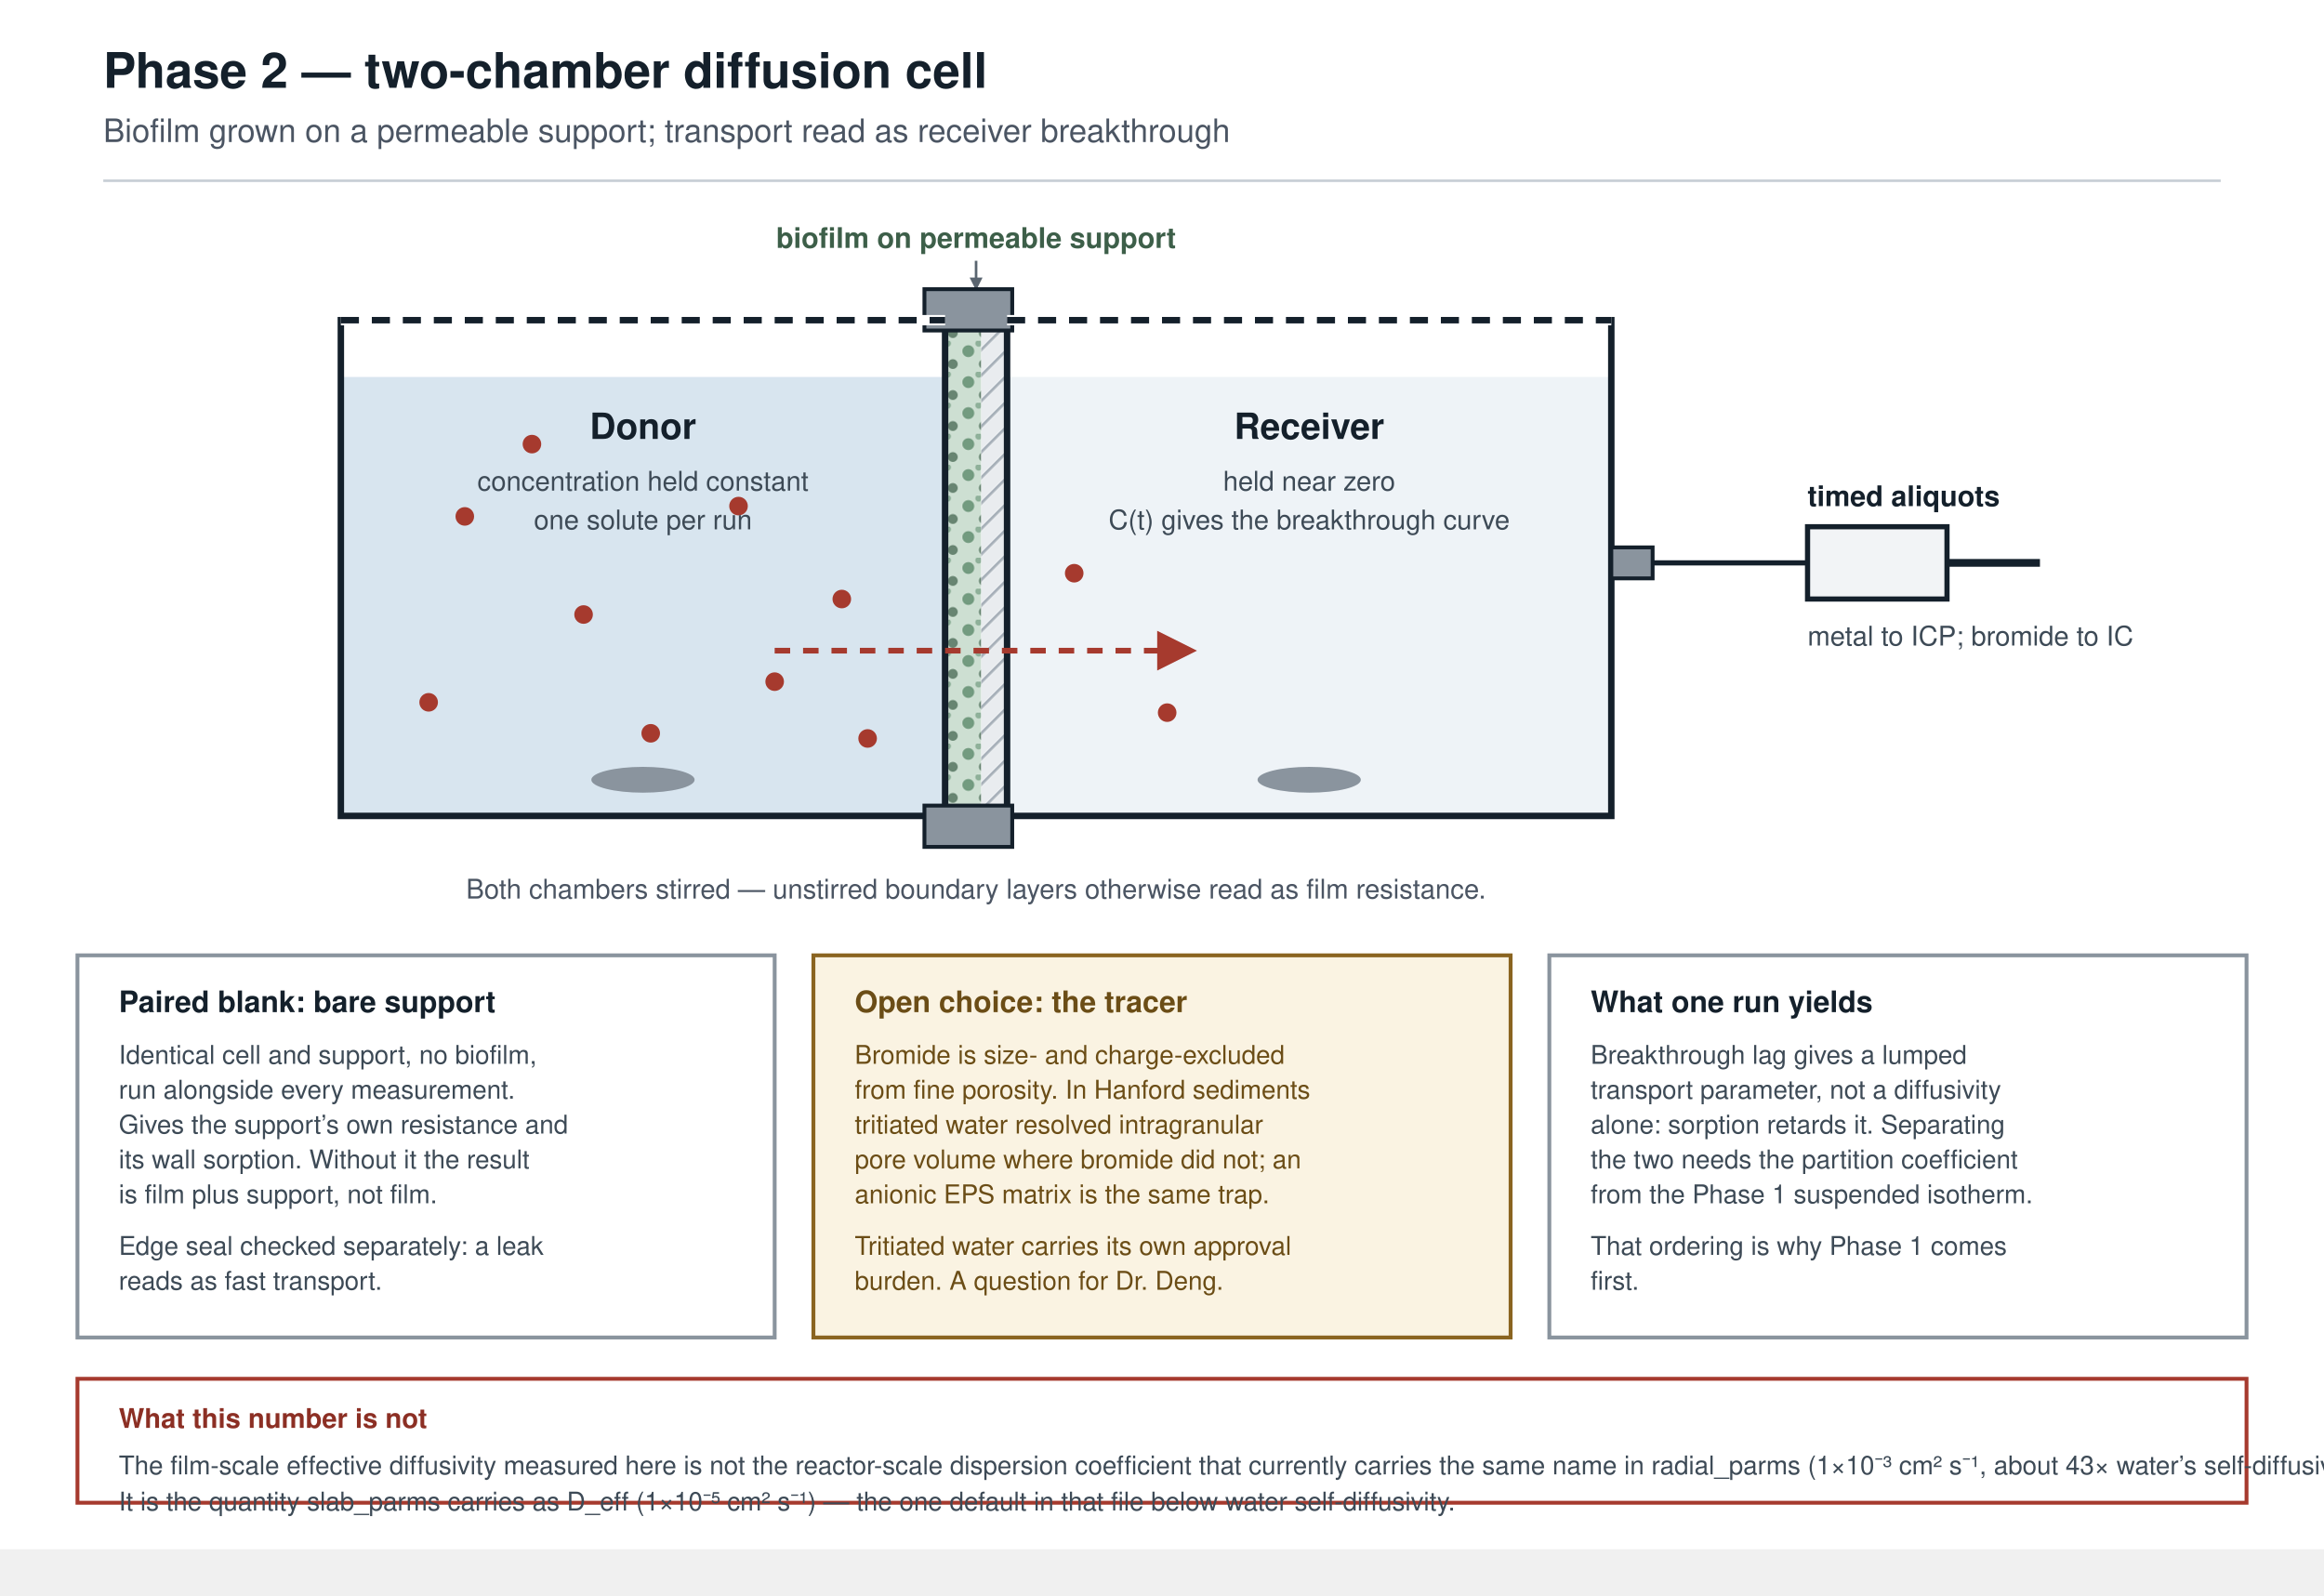
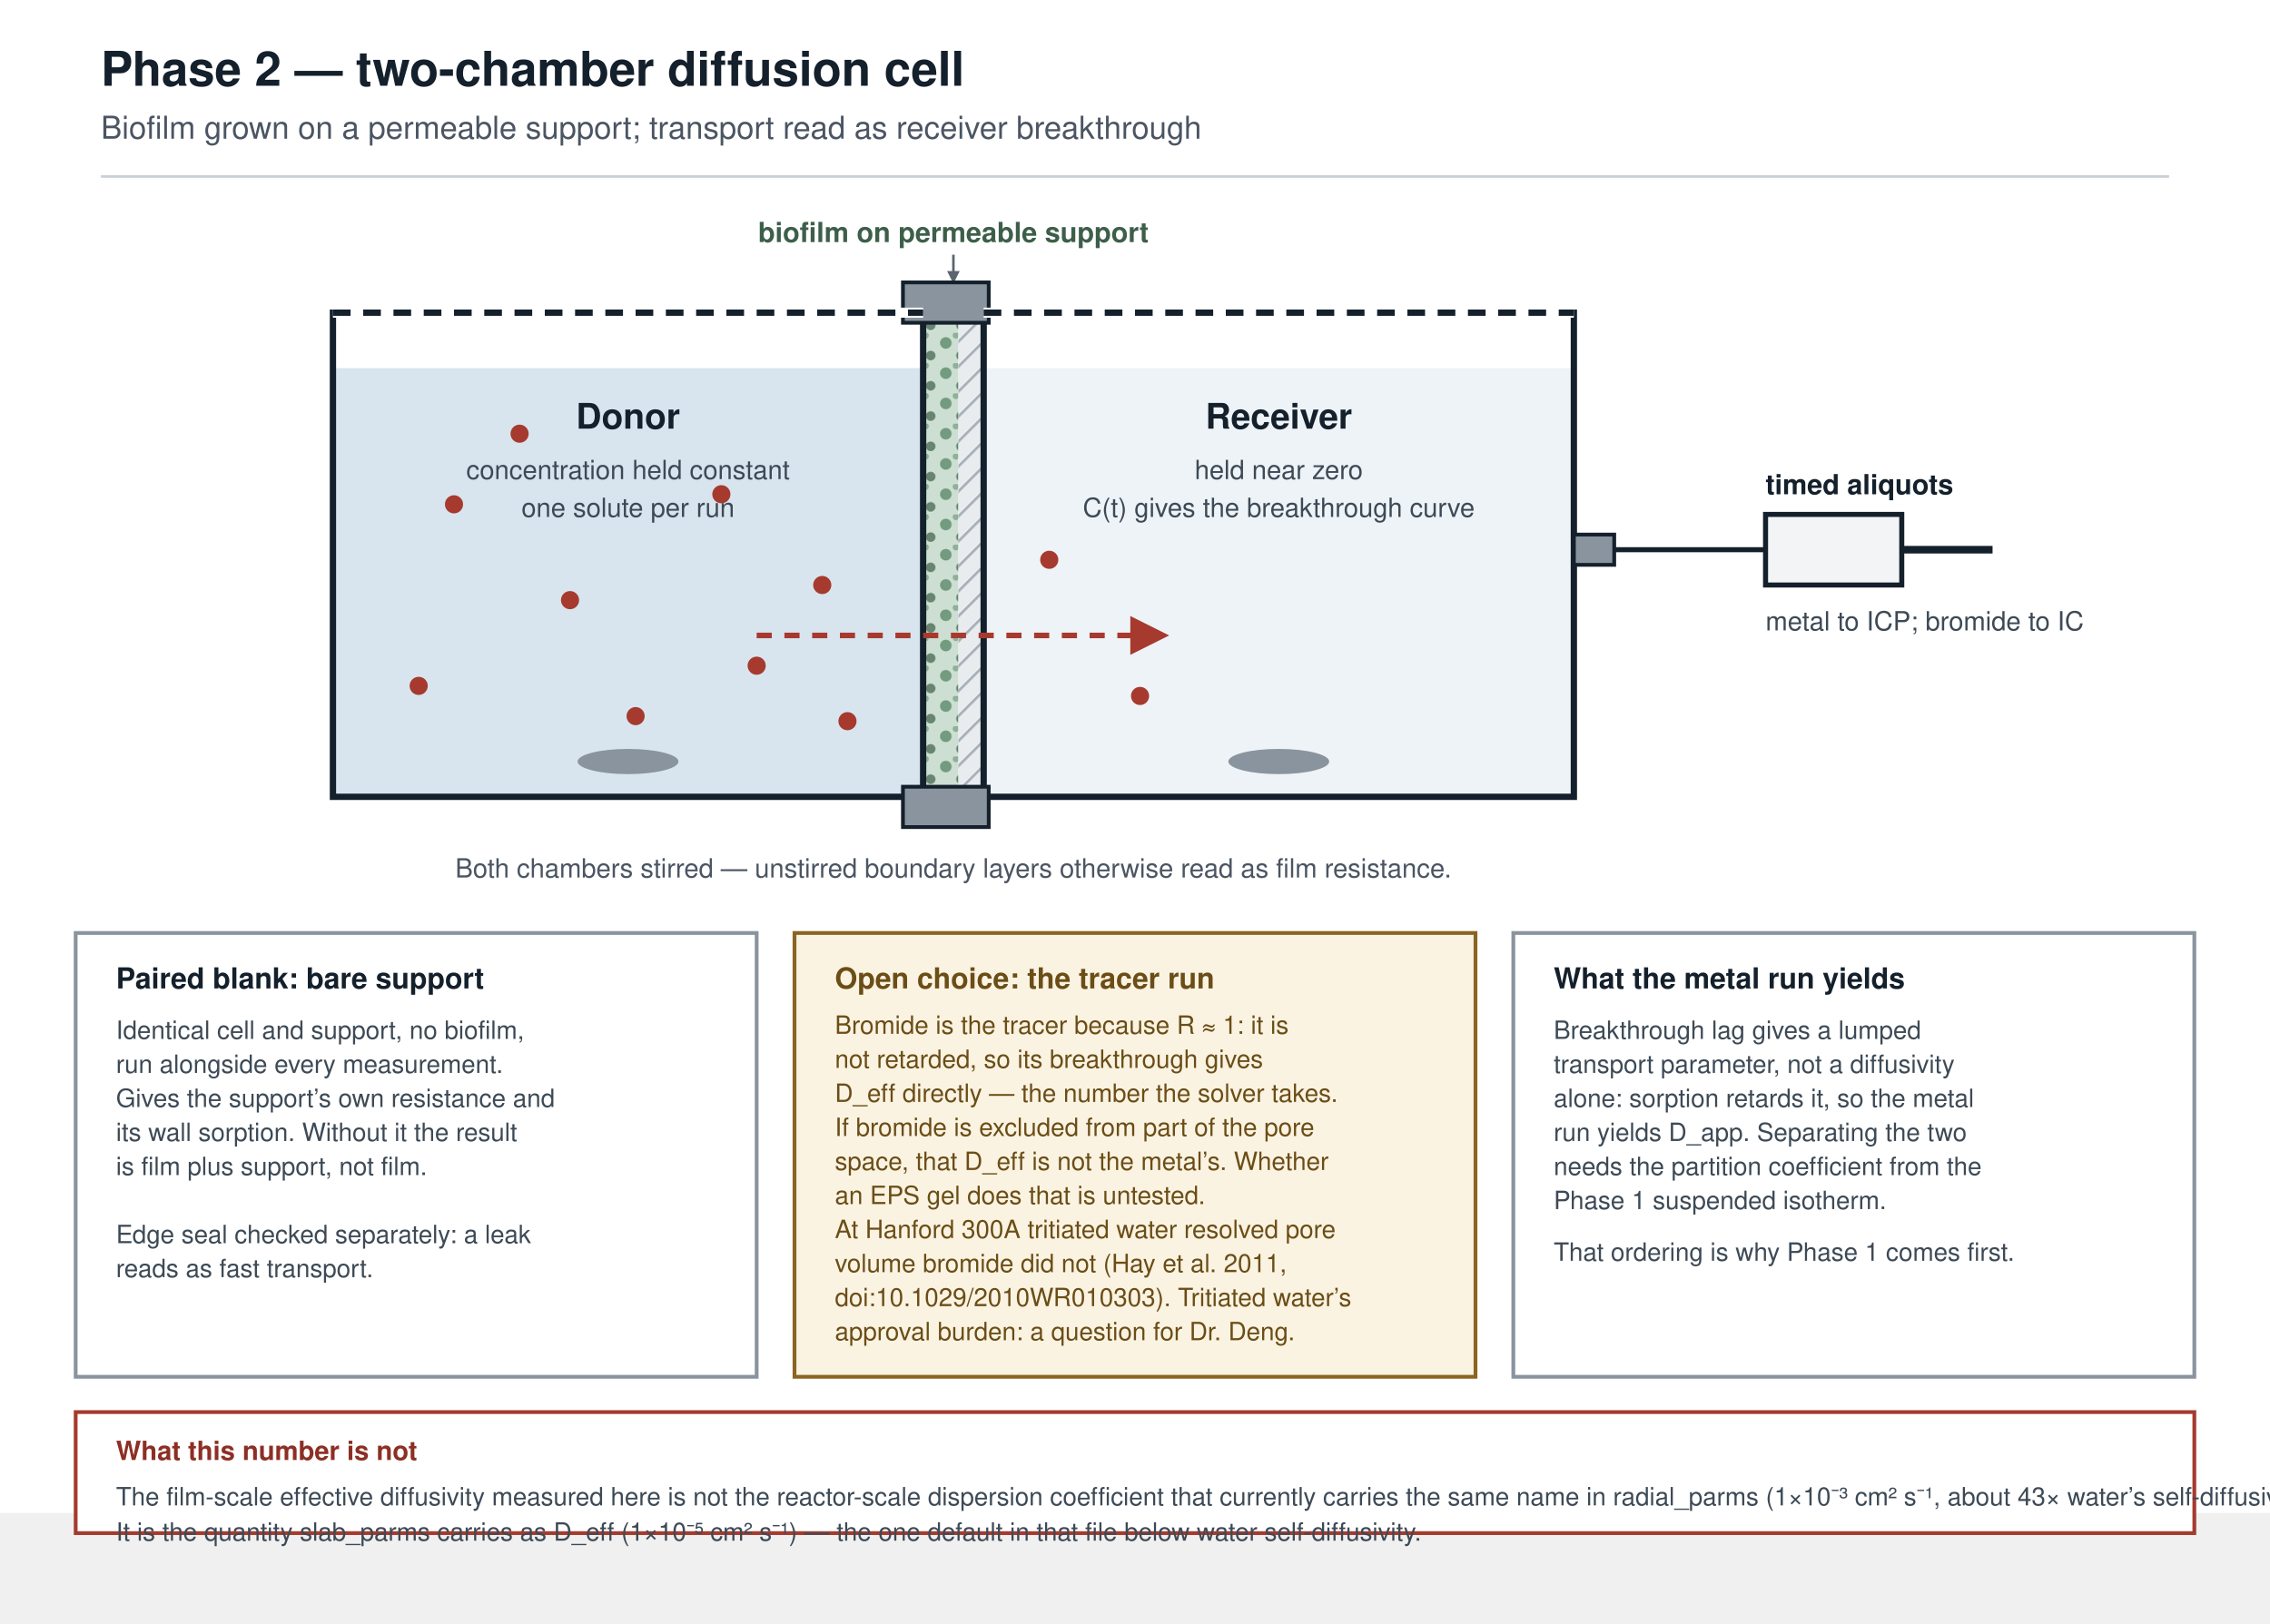
- <svg xmlns="http://www.w3.org/2000/svg" viewBox="0 0 900 618" font-family="Helvetica Neue, Helvetica, Arial, sans-serif">
+ <svg xmlns="http://www.w3.org/2000/svg" viewBox="0 0 900 644" font-family="Helvetica Neue, Helvetica, Arial, sans-serif">
  <defs>
    <marker id="flux" viewBox="0 0 10 10" refX="9" refY="5" markerWidth="7" markerHeight="7" orient="auto-start-reverse">
      <path d="M0 0 L10 5 L0 10 z" fill="#a63a2e" />
    </marker>
    <marker id="lead" viewBox="0 0 10 10" refX="9" refY="5" markerWidth="5" markerHeight="5" orient="auto-start-reverse">
      <path d="M0 0 L10 5 L0 10 z" fill="#5a6570" />
    </marker>
    <pattern id="film" width="12" height="12" patternUnits="userSpaceOnUse">
      <rect width="12" height="12" fill="#cddfd2" />
      <circle cx="3" cy="4" r="2.3" fill="#5d8a6c" opacity="0.8" />
      <circle cx="9" cy="9" r="1.9" fill="#3d5f49" opacity="0.7" />
      <circle cx="7" cy="1" r="1.3" fill="#5d8a6c" opacity="0.55" />
    </pattern>
    <pattern id="mem" width="7" height="7" patternUnits="userSpaceOnUse" patternTransform="rotate(45)">
      <rect width="7" height="7" fill="#e9ecef" />
      <line x1="0" y1="0" x2="0" y2="7" stroke="#a8b1ba" stroke-width="2" />
    </pattern>
  </defs>
  <rect width="900" height="600" fill="#ffffff" />
  <text x="40" y="34" font-size="19" font-weight="600" fill="#14202b">Phase 2 — two-chamber diffusion cell</text>
  <text x="40" y="55" font-size="12.5" fill="#4b5563">Biofilm grown on a permeable support; transport read as receiver breakthrough</text>
  <line x1="40" y1="70" x2="860" y2="70" stroke="#c8cfd6" stroke-width="1" />
  <text x="378" y="96" font-size="11" font-weight="600" text-anchor="middle" fill="#3d5f49">biofilm on permeable support</text>
  <line x1="378" y1="101" x2="378" y2="112" stroke="#5a6570" stroke-width="1" marker-end="url(#lead)" />
  <rect x="132" y="146" width="234" height="170" fill="#d8e5ef" />
  <rect x="390" y="146" width="234" height="170" fill="#eef3f7" />
  <rect x="366" y="124" width="14" height="192" fill="url(#film)" />
  <rect x="380" y="124" width="10" height="192" fill="url(#mem)" />
  <rect x="132" y="124" width="234" height="192" fill="none" stroke="#14202b" stroke-width="2.5" />
  <rect x="390" y="124" width="234" height="192" fill="none" stroke="#14202b" stroke-width="2.5" />
  <rect x="358" y="112" width="34" height="16" fill="#8a949e" stroke="#14202b" stroke-width="1.5" />
  <rect x="358" y="312" width="34" height="16" fill="#8a949e" stroke="#14202b" stroke-width="1.5" />
  <line x1="132" y1="124" x2="366" y2="124" stroke="#ffffff" stroke-width="4" />
  <line x1="132" y1="124" x2="366" y2="124" stroke="#14202b" stroke-width="2.5" stroke-dasharray="7 5" />
  <line x1="390" y1="124" x2="624" y2="124" stroke="#ffffff" stroke-width="4" />
  <line x1="390" y1="124" x2="624" y2="124" stroke="#14202b" stroke-width="2.5" stroke-dasharray="7 5" />
  <circle cx="180" cy="200" r="3.6" fill="#a63a2e" />
  <circle cx="226" cy="238" r="3.6" fill="#a63a2e" />
  <circle cx="286" cy="196" r="3.6" fill="#a63a2e" />
  <circle cx="326" cy="232" r="3.6" fill="#a63a2e" />
  <circle cx="166" cy="272" r="3.6" fill="#a63a2e" />
  <circle cx="252" cy="284" r="3.6" fill="#a63a2e" />
  <circle cx="336" cy="286" r="3.6" fill="#a63a2e" />
  <circle cx="206" cy="172" r="3.6" fill="#a63a2e" />
  <circle cx="300" cy="264" r="3.6" fill="#a63a2e" />
  <circle cx="416" cy="222" r="3.6" fill="#a63a2e" />
  <circle cx="452" cy="276" r="3.6" fill="#a63a2e" />
  <line x1="300" y1="252" x2="462" y2="252" stroke="#a63a2e" stroke-width="2.2" stroke-dasharray="6 5" marker-end="url(#flux)" />
  <ellipse cx="249" cy="302" rx="20" ry="5" fill="#8a949e" />
  <ellipse cx="507" cy="302" rx="20" ry="5" fill="#8a949e" />
  <text x="249" y="170" font-size="14" font-weight="600" text-anchor="middle" fill="#14202b">Donor</text>
  <text x="249" y="190" font-size="10.5" text-anchor="middle" fill="#3d4a56">concentration held constant</text>
  <text x="249" y="205" font-size="10.5" text-anchor="middle" fill="#3d4a56">one solute per run</text>
  <text x="507" y="170" font-size="14" font-weight="600" text-anchor="middle" fill="#14202b">Receiver</text>
  <text x="507" y="190" font-size="10.5" text-anchor="middle" fill="#3d4a56">held near zero</text>
  <text x="507" y="205" font-size="10.5" text-anchor="middle" fill="#3d4a56">C(t) gives the breakthrough curve</text>
  <rect x="624" y="212" width="16" height="12" fill="#8a949e" stroke="#14202b" stroke-width="1.5" />
  <line x1="640" y1="218" x2="700" y2="218" stroke="#14202b" stroke-width="2" />
  <rect x="700" y="204" width="54" height="28" fill="#f2f4f6" stroke="#14202b" stroke-width="2" />
  <line x1="754" y1="218" x2="790" y2="218" stroke="#14202b" stroke-width="3" />
  <text x="700" y="196" font-size="11" font-weight="600" fill="#14202b">timed aliquots</text>
  <text x="700" y="250" font-size="10.5" fill="#3d4a56">metal to ICP; bromide to IC</text>
  <text x="378" y="348" font-size="10.5" text-anchor="middle" fill="#4b5563">Both chambers stirred — unstirred boundary layers otherwise read as film resistance.</text>
-   <rect x="30" y="370" width="270" height="148" fill="#ffffff" stroke="#8a949e" stroke-width="1.5" />
+   <rect x="30" y="370" width="270" height="176" fill="#ffffff" stroke="#8a949e" stroke-width="1.5" />
  <text x="46" y="392" font-size="11.5" font-weight="600" fill="#14202b">Paired blank: bare support</text>
  <text x="46" y="412" font-size="10" fill="#3d4a56">Identical cell and support, no biofilm,</text>
  <text x="46" y="425.5" font-size="10" fill="#3d4a56">run alongside every measurement.</text>
  <text x="46" y="439" font-size="10" fill="#3d4a56">Gives the support’s own resistance and</text>
  <text x="46" y="452.5" font-size="10" fill="#3d4a56">its wall sorption. Without it the result</text>
  <text x="46" y="466" font-size="10" fill="#3d4a56">is film plus support, not film.</text>
-   <text x="46" y="486" font-size="10" fill="#3d4a56">Edge seal checked separately: a leak</text>
-   <text x="46" y="499.5" font-size="10" fill="#3d4a56">reads as fast transport.</text>
-   <rect x="315" y="370" width="270" height="148" fill="#faf3e2" stroke="#8a6420" stroke-width="1.5" />
-   <text x="331" y="392" font-size="11.5" font-weight="600" fill="#6b4d16">Open choice: the tracer</text>
-   <text x="331" y="412" font-size="10" fill="#6b4d16">Bromide is size- and charge-excluded</text>
-   <text x="331" y="425.5" font-size="10" fill="#6b4d16">from fine porosity. In Hanford sediments</text>
-   <text x="331" y="439" font-size="10" fill="#6b4d16">tritiated water resolved intragranular</text>
-   <text x="331" y="452.5" font-size="10" fill="#6b4d16">pore volume where bromide did not; an</text>
-   <text x="331" y="466" font-size="10" fill="#6b4d16">anionic EPS matrix is the same trap.</text>
-   <text x="331" y="486" font-size="10" fill="#6b4d16">Tritiated water carries its own approval</text>
-   <text x="331" y="499.5" font-size="10" fill="#6b4d16">burden. A question for Dr. Deng.</text>
-   <rect x="600" y="370" width="270" height="148" fill="#ffffff" stroke="#8a949e" stroke-width="1.5" />
-   <text x="616" y="392" font-size="11.5" font-weight="600" fill="#14202b">What one run yields</text>
+   <text x="46" y="493" font-size="10" fill="#3d4a56">Edge seal checked separately: a leak</text>
+   <text x="46" y="506.5" font-size="10" fill="#3d4a56">reads as fast transport.</text>
+   <rect x="315" y="370" width="270" height="176" fill="#faf3e2" stroke="#8a6420" stroke-width="1.5" />
+   <text x="331" y="392" font-size="11.5" font-weight="600" fill="#6b4d16">Open choice: the tracer run</text>
+   <text x="331" y="410" font-size="10" fill="#6b4d16">Bromide is the tracer because R ≈ 1: it is</text>
+   <text x="331" y="423.5" font-size="10" fill="#6b4d16">not retarded, so its breakthrough gives</text>
+   <text x="331" y="437" font-size="10" fill="#6b4d16">D_eff directly — the number the solver takes.</text>
+   <text x="331" y="450.5" font-size="10" fill="#6b4d16">If bromide is excluded from part of the pore</text>
+   <text x="331" y="464" font-size="10" fill="#6b4d16">space, that D_eff is not the metal’s. Whether</text>
+   <text x="331" y="477.5" font-size="10" fill="#6b4d16">an EPS gel does that is untested.</text>
+   <text x="331" y="491" font-size="10" fill="#6b4d16">At Hanford 300A tritiated water resolved pore</text>
+   <text x="331" y="504.5" font-size="10" fill="#6b4d16">volume bromide did not (Hay et al. 2011,</text>
+   <text x="331" y="518" font-size="10" fill="#6b4d16">doi:10.1029/2010WR010303). Tritiated water’s</text>
+   <text x="331" y="531.5" font-size="10" fill="#6b4d16">approval burden: a question for Dr. Deng.</text>
+   <rect x="600" y="370" width="270" height="176" fill="#ffffff" stroke="#8a949e" stroke-width="1.5" />
+   <text x="616" y="392" font-size="11.5" font-weight="600" fill="#14202b">What the metal run yields</text>
  <text x="616" y="412" font-size="10" fill="#3d4a56">Breakthrough lag gives a lumped</text>
  <text x="616" y="425.5" font-size="10" fill="#3d4a56">transport parameter, not a diffusivity</text>
-   <text x="616" y="439" font-size="10" fill="#3d4a56">alone: sorption retards it. Separating</text>
-   <text x="616" y="452.5" font-size="10" fill="#3d4a56">the two needs the partition coefficient</text>
-   <text x="616" y="466" font-size="10" fill="#3d4a56">from the Phase 1 suspended isotherm.</text>
-   <text x="616" y="486" font-size="10" fill="#3d4a56">That ordering is why Phase 1 comes</text>
-   <text x="616" y="499.5" font-size="10" fill="#3d4a56">first.</text>
-   <rect x="30" y="534" width="840" height="48" fill="#ffffff" stroke="#a63a2e" stroke-width="1.5" />
-   <text x="46" y="553" font-size="10.5" font-weight="600" fill="#8c2f24">What this number is not</text>
-   <text x="46" y="571" font-size="10" fill="#3d4a56">The film-scale effective diffusivity measured here is not the reactor-scale dispersion coefficient that currently carries the same name in radial_parms (1×10⁻³ cm² s⁻¹, about 43× water’s self-diffusivity).</text>
-   <text x="46" y="585" font-size="10" fill="#3d4a56">It is the quantity slab_parms carries as D_eff (1×10⁻⁵ cm² s⁻¹) — the one default in that file below water self-diffusivity.</text>
+   <text x="616" y="439" font-size="10" fill="#3d4a56">alone: sorption retards it, so the metal</text>
+   <text x="616" y="452.5" font-size="10" fill="#3d4a56">run yields D_app. Separating the two</text>
+   <text x="616" y="466" font-size="10" fill="#3d4a56">needs the partition coefficient from the</text>
+   <text x="616" y="479.5" font-size="10" fill="#3d4a56">Phase 1 suspended isotherm.</text>
+   <text x="616" y="500" font-size="10" fill="#3d4a56">That ordering is why Phase 1 comes first.</text>
+   <rect x="30" y="560" width="840" height="48" fill="#ffffff" stroke="#a63a2e" stroke-width="1.5" />
+   <text x="46" y="579" font-size="10.5" font-weight="600" fill="#8c2f24">What this number is not</text>
+   <text x="46" y="597" font-size="10" fill="#3d4a56">The film-scale effective diffusivity measured here is not the reactor-scale dispersion coefficient that currently carries the same name in radial_parms (1×10⁻³ cm² s⁻¹, about 43× water’s self-diffusivity).</text>
+   <text x="46" y="611" font-size="10" fill="#3d4a56">It is the quantity slab_parms carries as D_eff (1×10⁻⁵ cm² s⁻¹) — the one default in that file below water self-diffusivity.</text>
</svg>
